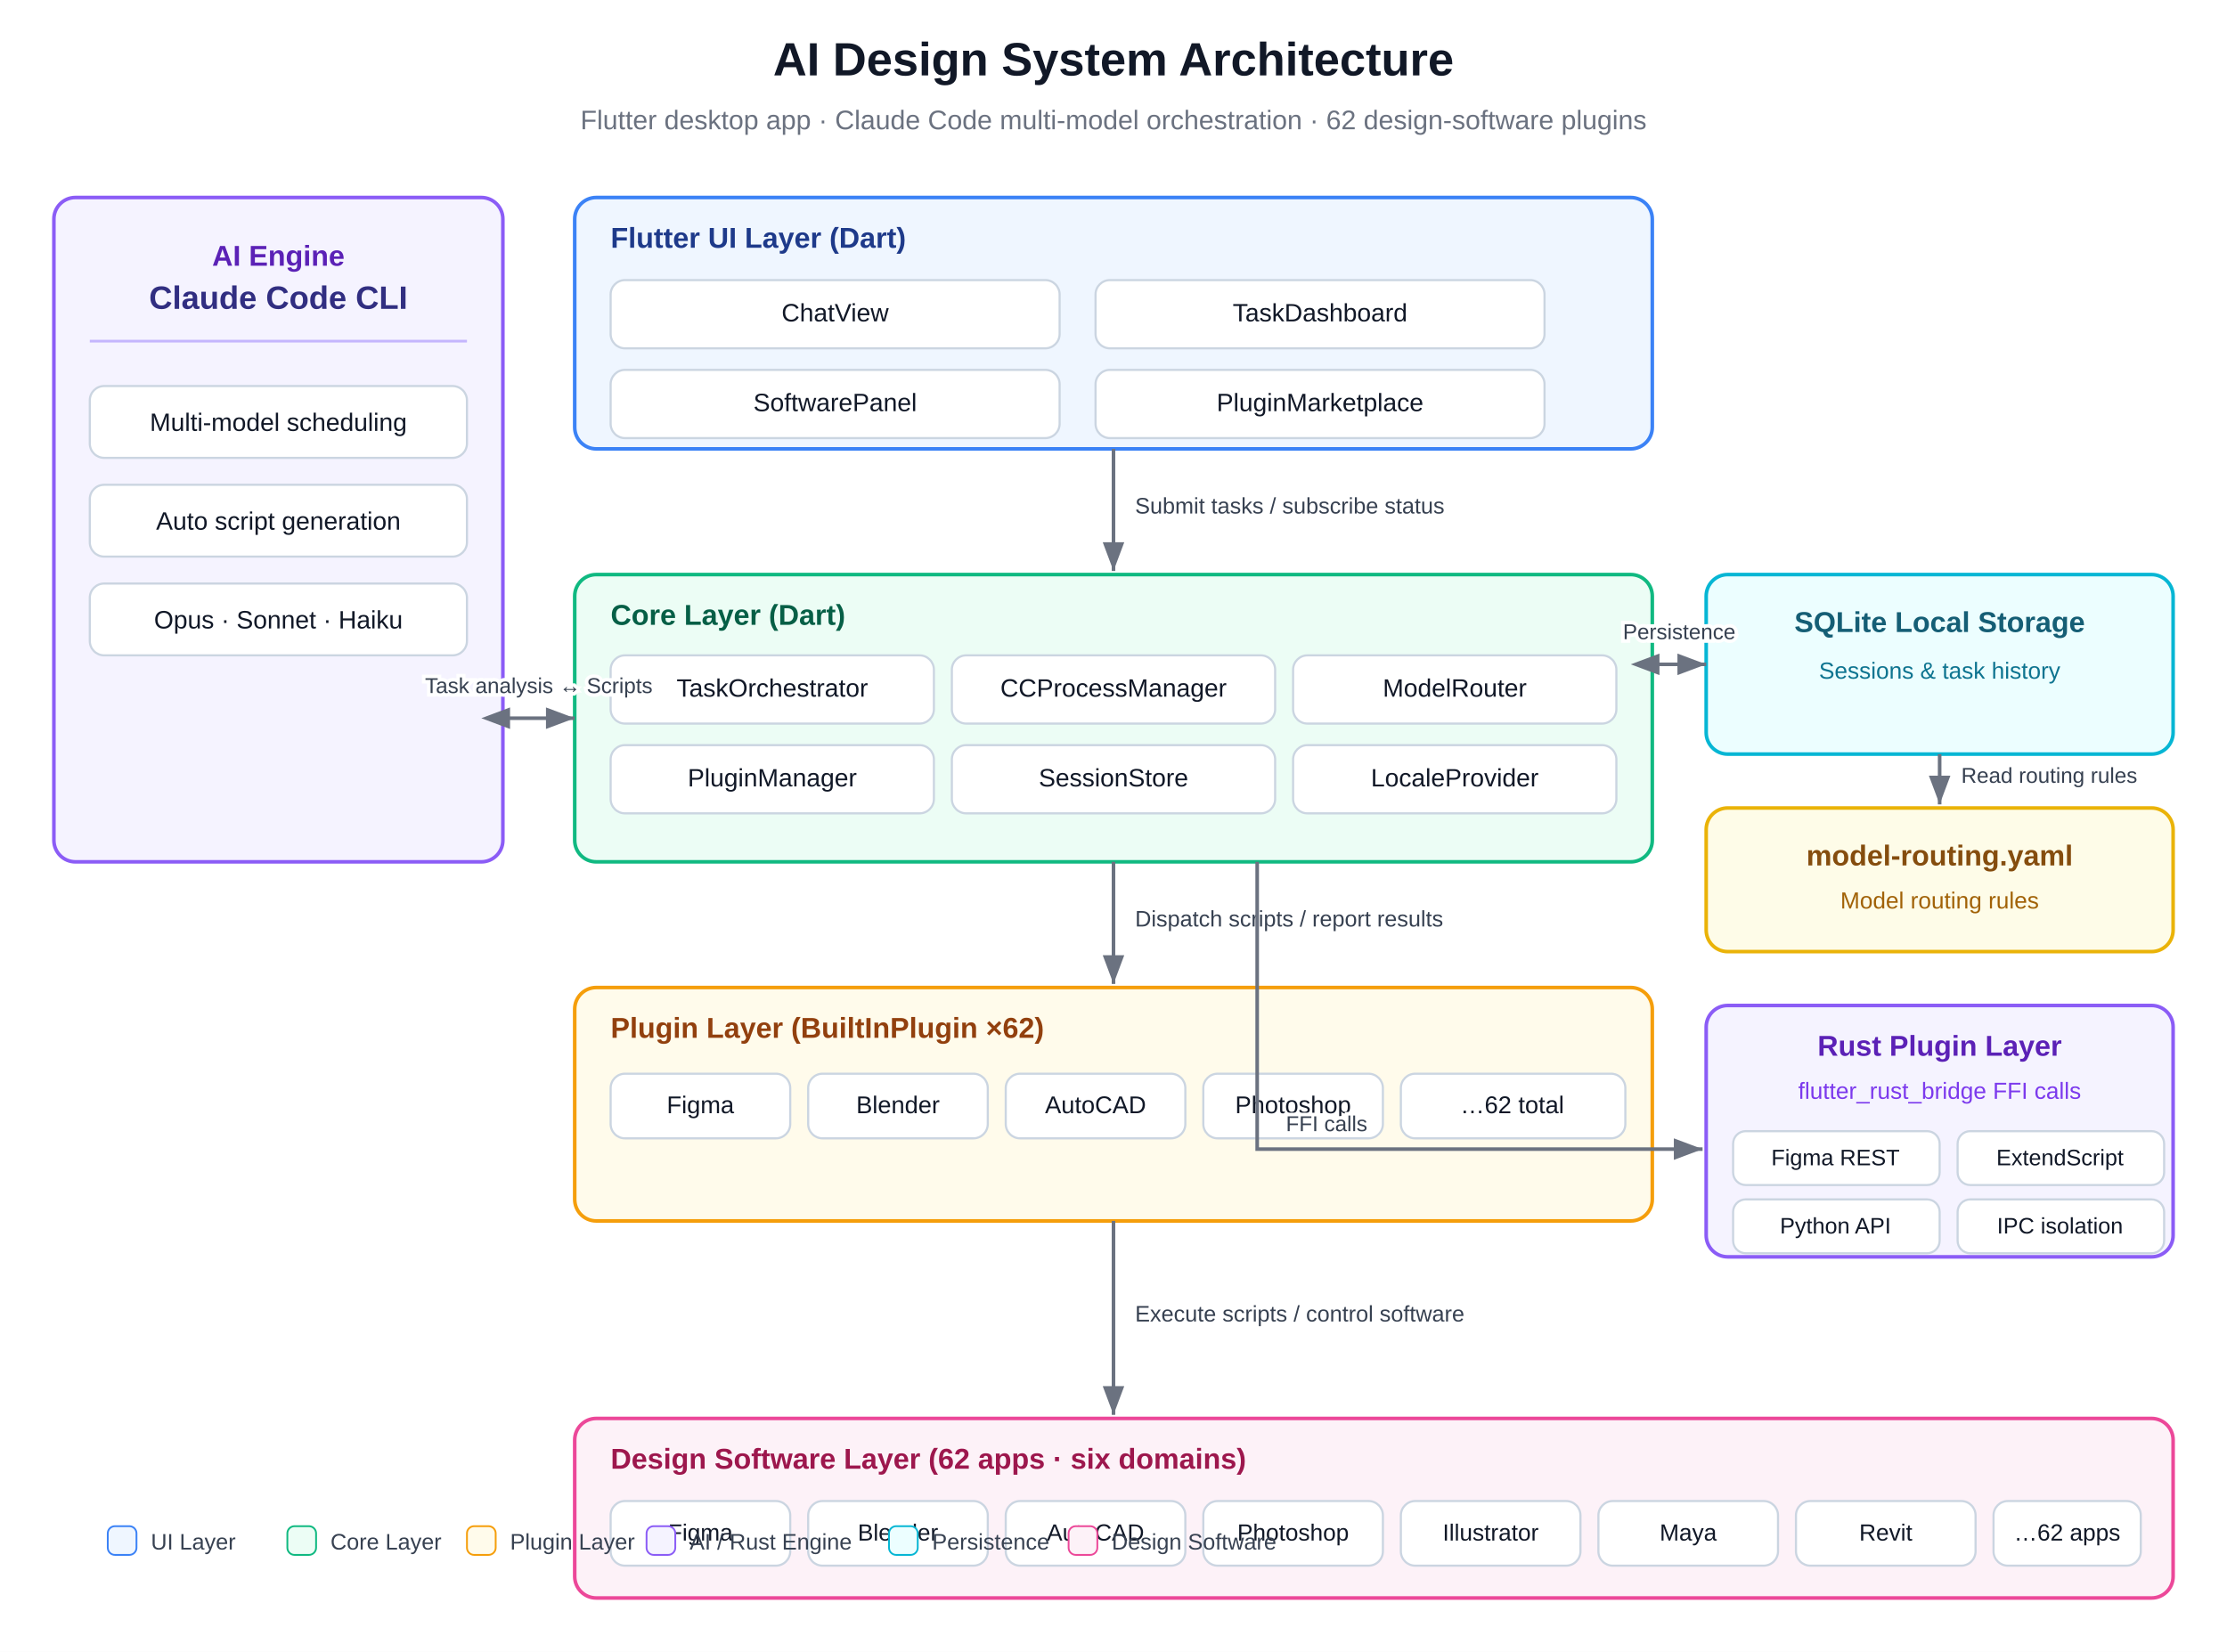
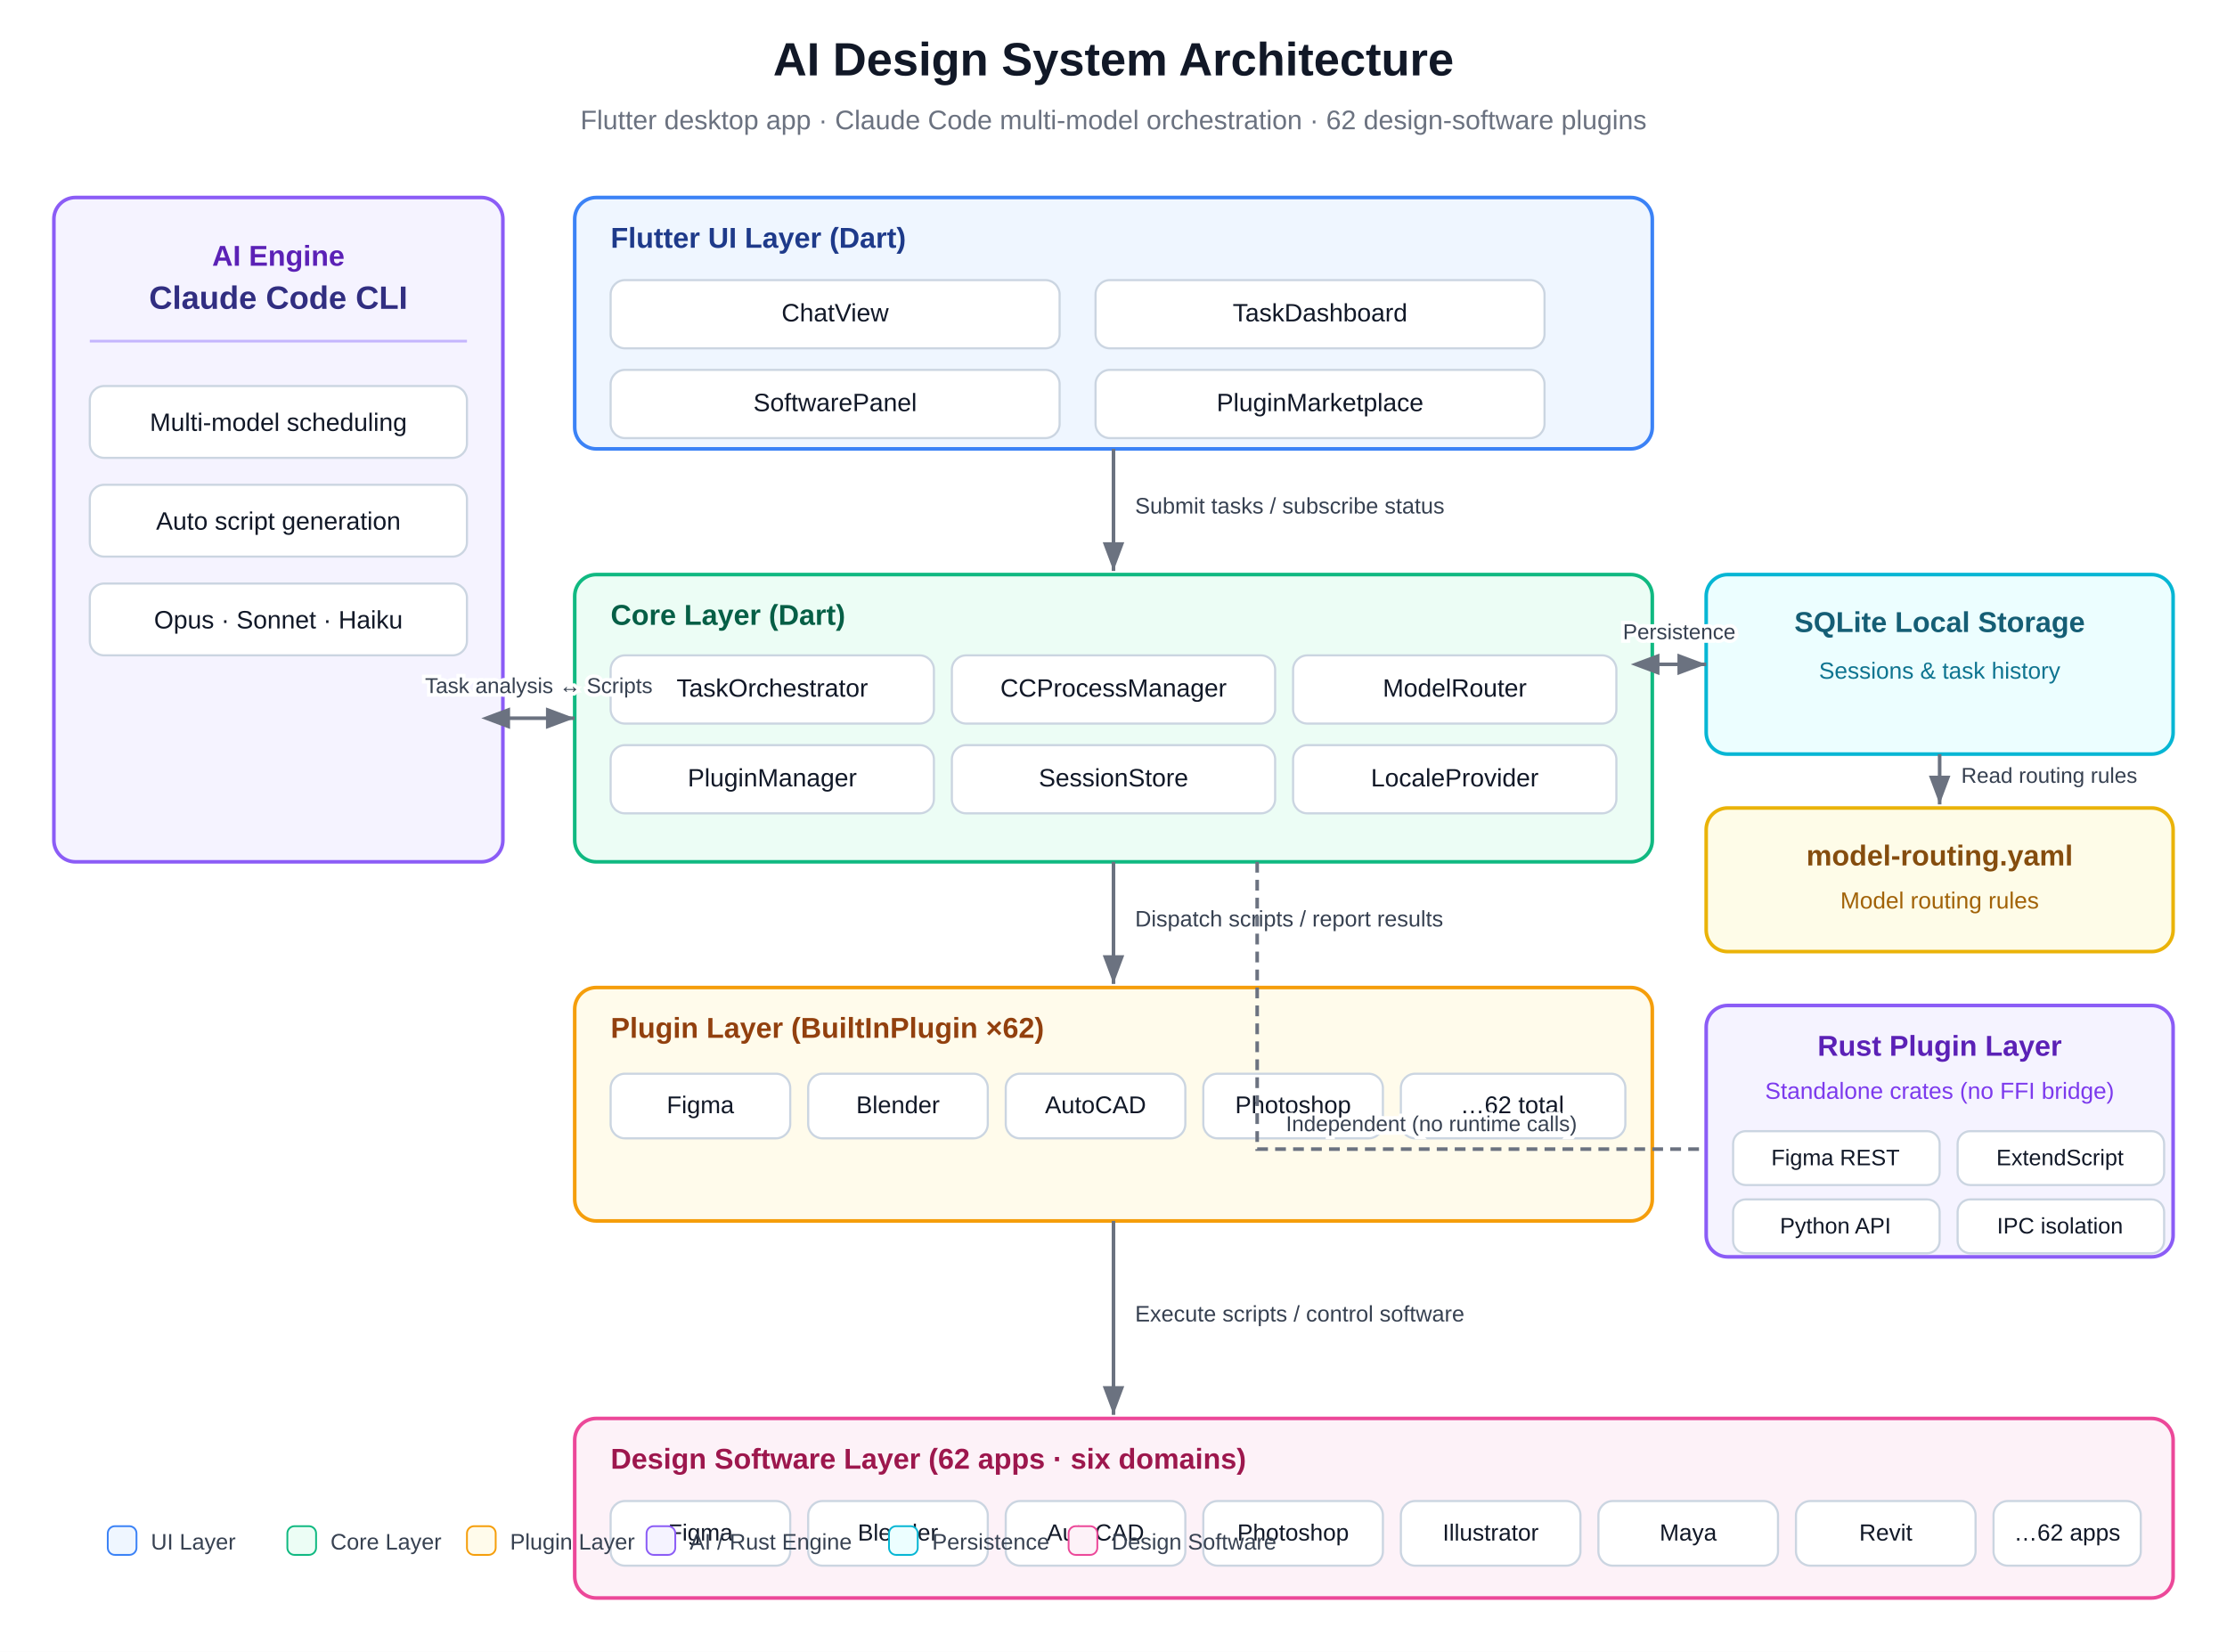
<svg xmlns="http://www.w3.org/2000/svg" width="1240" height="920" viewBox="0 0 1240 920" font-family="'Segoe UI','Helvetica Neue',Arial,sans-serif">
  <defs>
    <marker id="arrow" markerWidth="10" markerHeight="10" refX="8" refY="3" orient="auto">
      <path d="M0,0 L8,3 L0,6 Z" fill="#6b7280" />
    </marker>
    <marker id="arrowRev" markerWidth="10" markerHeight="10" refX="2" refY="3" orient="auto-start-reverse">
      <path d="M0,0 L8,3 L0,6 Z" fill="#6b7280" />
    </marker>
    <style>
      .halo { paint-order: stroke; stroke: #ffffff; stroke-width: 4px; }
      .chip { fill: #ffffff; stroke: #cbd5e1; stroke-width: 1.2; }
    </style>
  </defs>
  <rect width="1240" height="920" fill="#ffffff" />
  <text x="620" y="42" font-size="26" font-weight="bold" fill="#111827" text-anchor="middle">AI Design System Architecture</text>
  <text x="620" y="72" font-size="15" fill="#6b7280" text-anchor="middle">Flutter desktop app · Claude Code multi-model orchestration · 62 design-software plugins</text>
  <rect x="30" y="110" width="250" height="370" rx="12" fill="#f5f3ff" stroke="#8b5cf6" stroke-width="2" />
  <text x="155" y="148" font-size="16" font-weight="bold" fill="#5b21b6" text-anchor="middle">AI Engine</text>
  <text x="155" y="172" font-size="18" font-weight="bold" fill="#312e81" text-anchor="middle">Claude Code CLI</text>
  <line x1="50" y1="190" x2="260" y2="190" stroke="#c4b5fd" stroke-width="1.5" />
  <g font-size="14" fill="#111827" text-anchor="middle">
    <rect class="chip" x="50" y="215" width="210" height="40" rx="8" />
    <text x="155" y="240">Multi-model scheduling</text>
    <rect class="chip" x="50" y="270" width="210" height="40" rx="8" />
    <text x="155" y="295">Auto script generation</text>
    <rect class="chip" x="50" y="325" width="210" height="40" rx="8" />
    <text x="155" y="350">Opus · Sonnet · Haiku</text>
  </g>
  <rect x="320" y="110" width="600" height="140" rx="12" fill="#eff6ff" stroke="#3b82f6" stroke-width="2" />
  <text x="340" y="138" font-size="16" font-weight="bold" fill="#1e3a8a">Flutter UI Layer (Dart)</text>
  <g font-size="14" fill="#111827" text-anchor="middle">
    <rect class="chip" x="340" y="156" width="250" height="38" rx="8" />
    <text x="465" y="179">ChatView</text>
    <rect class="chip" x="610" y="156" width="250" height="38" rx="8" />
    <text x="735" y="179">TaskDashboard</text>
    <rect class="chip" x="340" y="206" width="250" height="38" rx="8" />
    <text x="465" y="229">SoftwarePanel</text>
    <rect class="chip" x="610" y="206" width="250" height="38" rx="8" />
    <text x="735" y="229">PluginMarketplace</text>
  </g>
  <line x1="620" y1="250" x2="620" y2="318" stroke="#6b7280" stroke-width="2" marker-end="url(#arrow)" />
  <text class="halo" x="632" y="286" font-size="12.5" fill="#374151">Submit tasks / subscribe status</text>
  <rect x="320" y="320" width="600" height="160" rx="12" fill="#ecfdf5" stroke="#10b981" stroke-width="2" />
  <text x="340" y="348" font-size="16" font-weight="bold" fill="#065f46">Core Layer (Dart)</text>
  <g font-size="14" fill="#111827" text-anchor="middle">
    <rect class="chip" x="340" y="365" width="180" height="38" rx="8" />
    <text x="430" y="388">TaskOrchestrator</text>
    <rect class="chip" x="530" y="365" width="180" height="38" rx="8" />
    <text x="620" y="388">CCProcessManager</text>
    <rect class="chip" x="720" y="365" width="180" height="38" rx="8" />
    <text x="810" y="388">ModelRouter</text>
    <rect class="chip" x="340" y="415" width="180" height="38" rx="8" />
    <text x="430" y="438">PluginManager</text>
    <rect class="chip" x="530" y="415" width="180" height="38" rx="8" />
    <text x="620" y="438">SessionStore</text>
    <rect class="chip" x="720" y="415" width="180" height="38" rx="8" />
    <text x="810" y="438">LocaleProvider</text>
  </g>
  <line x1="620" y1="480" x2="620" y2="548" stroke="#6b7280" stroke-width="2" marker-end="url(#arrow)" />
  <text class="halo" x="632" y="516" font-size="12.5" fill="#374151">Dispatch scripts / report results</text>
  <rect x="320" y="550" width="600" height="130" rx="12" fill="#fffbeb" stroke="#f59e0b" stroke-width="2" />
  <text x="340" y="578" font-size="16" font-weight="bold" fill="#92400e">Plugin Layer (BuiltInPlugin ×62)</text>
  <g font-size="13.5" fill="#111827" text-anchor="middle">
    <rect class="chip" x="340" y="598" width="100" height="36" rx="8" />
    <text x="390" y="620">Figma</text>
    <rect class="chip" x="450" y="598" width="100" height="36" rx="8" />
    <text x="500" y="620">Blender</text>
    <rect class="chip" x="560" y="598" width="100" height="36" rx="8" />
    <text x="610" y="620">AutoCAD</text>
    <rect class="chip" x="670" y="598" width="100" height="36" rx="8" />
    <text x="720" y="620">Photoshop</text>
    <rect class="chip" x="780" y="598" width="125" height="36" rx="8" />
    <text x="842" y="620">…62 total</text>
  </g>
  <line x1="620" y1="680" x2="620" y2="788" stroke="#6b7280" stroke-width="2" marker-end="url(#arrow)" />
  <text class="halo" x="632" y="736" font-size="12.5" fill="#374151">Execute scripts / control software</text>
  <rect x="320" y="790" width="890" height="100" rx="12" fill="#fdf2f8" stroke="#ec4899" stroke-width="2" />
  <text x="340" y="818" font-size="16" font-weight="bold" fill="#9d174d">Design Software Layer (62 apps · six domains)</text>
  <g font-size="13" fill="#111827" text-anchor="middle">
    <rect class="chip" x="340" y="836" width="100" height="36" rx="8" />
    <text x="390" y="858">Figma</text>
    <rect class="chip" x="450" y="836" width="100" height="36" rx="8" />
    <text x="500" y="858">Blender</text>
    <rect class="chip" x="560" y="836" width="100" height="36" rx="8" />
    <text x="610" y="858">AutoCAD</text>
    <rect class="chip" x="670" y="836" width="100" height="36" rx="8" />
    <text x="720" y="858">Photoshop</text>
    <rect class="chip" x="780" y="836" width="100" height="36" rx="8" />
    <text x="830" y="858">Illustrator</text>
    <rect class="chip" x="890" y="836" width="100" height="36" rx="8" />
    <text x="940" y="858">Maya</text>
    <rect class="chip" x="1000" y="836" width="100" height="36" rx="8" />
    <text x="1050" y="858">Revit</text>
    <rect class="chip" x="1110" y="836" width="82" height="36" rx="8" />
    <text x="1151" y="858">…62 apps</text>
  </g>
  <line x1="280" y1="400" x2="320" y2="400" stroke="#6b7280" stroke-width="2" marker-start="url(#arrowRev)" marker-end="url(#arrow)" />
  <text class="halo" x="300" y="386" font-size="12" fill="#374151" text-anchor="middle">Task analysis ↔ Scripts</text>
  <rect x="950" y="320" width="260" height="100" rx="12" fill="#ecfeff" stroke="#06b6d4" stroke-width="2" />
  <text x="1080" y="352" font-size="16" font-weight="bold" fill="#155e75" text-anchor="middle">SQLite Local Storage</text>
  <text x="1080" y="378" font-size="13" fill="#0e7490" text-anchor="middle">Sessions &amp; task history</text>
  <line x1="920" y1="370" x2="950" y2="370" stroke="#6b7280" stroke-width="2" marker-start="url(#arrowRev)" marker-end="url(#arrow)" />
  <text class="halo" x="935" y="356" font-size="12" fill="#374151" text-anchor="middle">Persistence</text>
  <rect x="950" y="450" width="260" height="80" rx="12" fill="#fefce8" stroke="#eab308" stroke-width="2" />
  <text x="1080" y="482" font-size="16" font-weight="bold" fill="#854d0e" text-anchor="middle">model-routing.yaml</text>
  <text x="1080" y="506" font-size="13" fill="#a16207" text-anchor="middle">Model routing rules</text>
  <line x1="1080" y1="420" x2="1080" y2="448" stroke="#6b7280" stroke-width="2" marker-end="url(#arrow)" />
  <text class="halo" x="1092" y="436" font-size="12" fill="#374151">Read routing rules</text>
  <rect x="950" y="560" width="260" height="140" rx="12" fill="#f5f3ff" stroke="#8b5cf6" stroke-width="2" />
  <text x="1080" y="588" font-size="16" font-weight="bold" fill="#5b21b6" text-anchor="middle">Rust Plugin Layer</text>
-   <text x="1080" y="612" font-size="13" fill="#7c3aed" text-anchor="middle">flutter_rust_bridge FFI calls</text>
+   <text x="1080" y="612" font-size="13" fill="#7c3aed" text-anchor="middle">Standalone crates (no FFI bridge)</text>
  <g font-size="12.5" fill="#111827" text-anchor="middle">
    <rect class="chip" x="965" y="630" width="115" height="30" rx="7" />
    <text x="1022" y="649">Figma REST</text>
    <rect class="chip" x="1090" y="630" width="115" height="30" rx="7" />
    <text x="1147" y="649">ExtendScript</text>
    <rect class="chip" x="965" y="668" width="115" height="30" rx="7" />
    <text x="1022" y="687">Python API</text>
    <rect class="chip" x="1090" y="668" width="115" height="30" rx="7" />
    <text x="1147" y="687">IPC isolation</text>
  </g>
-   <path d="M 700 480 V 640 H 948" fill="none" stroke="#6b7280" stroke-width="2" marker-end="url(#arrow)" />
-   <text class="halo" x="716" y="630" font-size="12" fill="#374151">FFI calls</text>
+   <path d="M 700 480 V 640 H 948" fill="none" stroke="#6b7280" stroke-width="2" stroke-dasharray="6 4" />
+   <text class="halo" x="716" y="630" font-size="12" fill="#374151">Independent (no runtime calls)</text>
  <g font-size="12.5" fill="#374151">
    <rect x="60" y="850" width="16" height="16" rx="4" fill="#eff6ff" stroke="#3b82f6" />
    <text x="84" y="863">UI Layer</text>
    <rect x="160" y="850" width="16" height="16" rx="4" fill="#ecfdf5" stroke="#10b981" />
    <text x="184" y="863">Core Layer</text>
    <rect x="260" y="850" width="16" height="16" rx="4" fill="#fffbeb" stroke="#f59e0b" />
    <text x="284" y="863">Plugin Layer</text>
    <rect x="360" y="850" width="16" height="16" rx="4" fill="#f5f3ff" stroke="#8b5cf6" />
    <text x="384" y="863">AI / Rust Engine</text>
    <rect x="495" y="850" width="16" height="16" rx="4" fill="#ecfeff" stroke="#06b6d4" />
    <text x="519" y="863">Persistence</text>
    <rect x="595" y="850" width="16" height="16" rx="4" fill="#fdf2f8" stroke="#ec4899" />
    <text x="619" y="863">Design Software</text>
  </g>
</svg>
